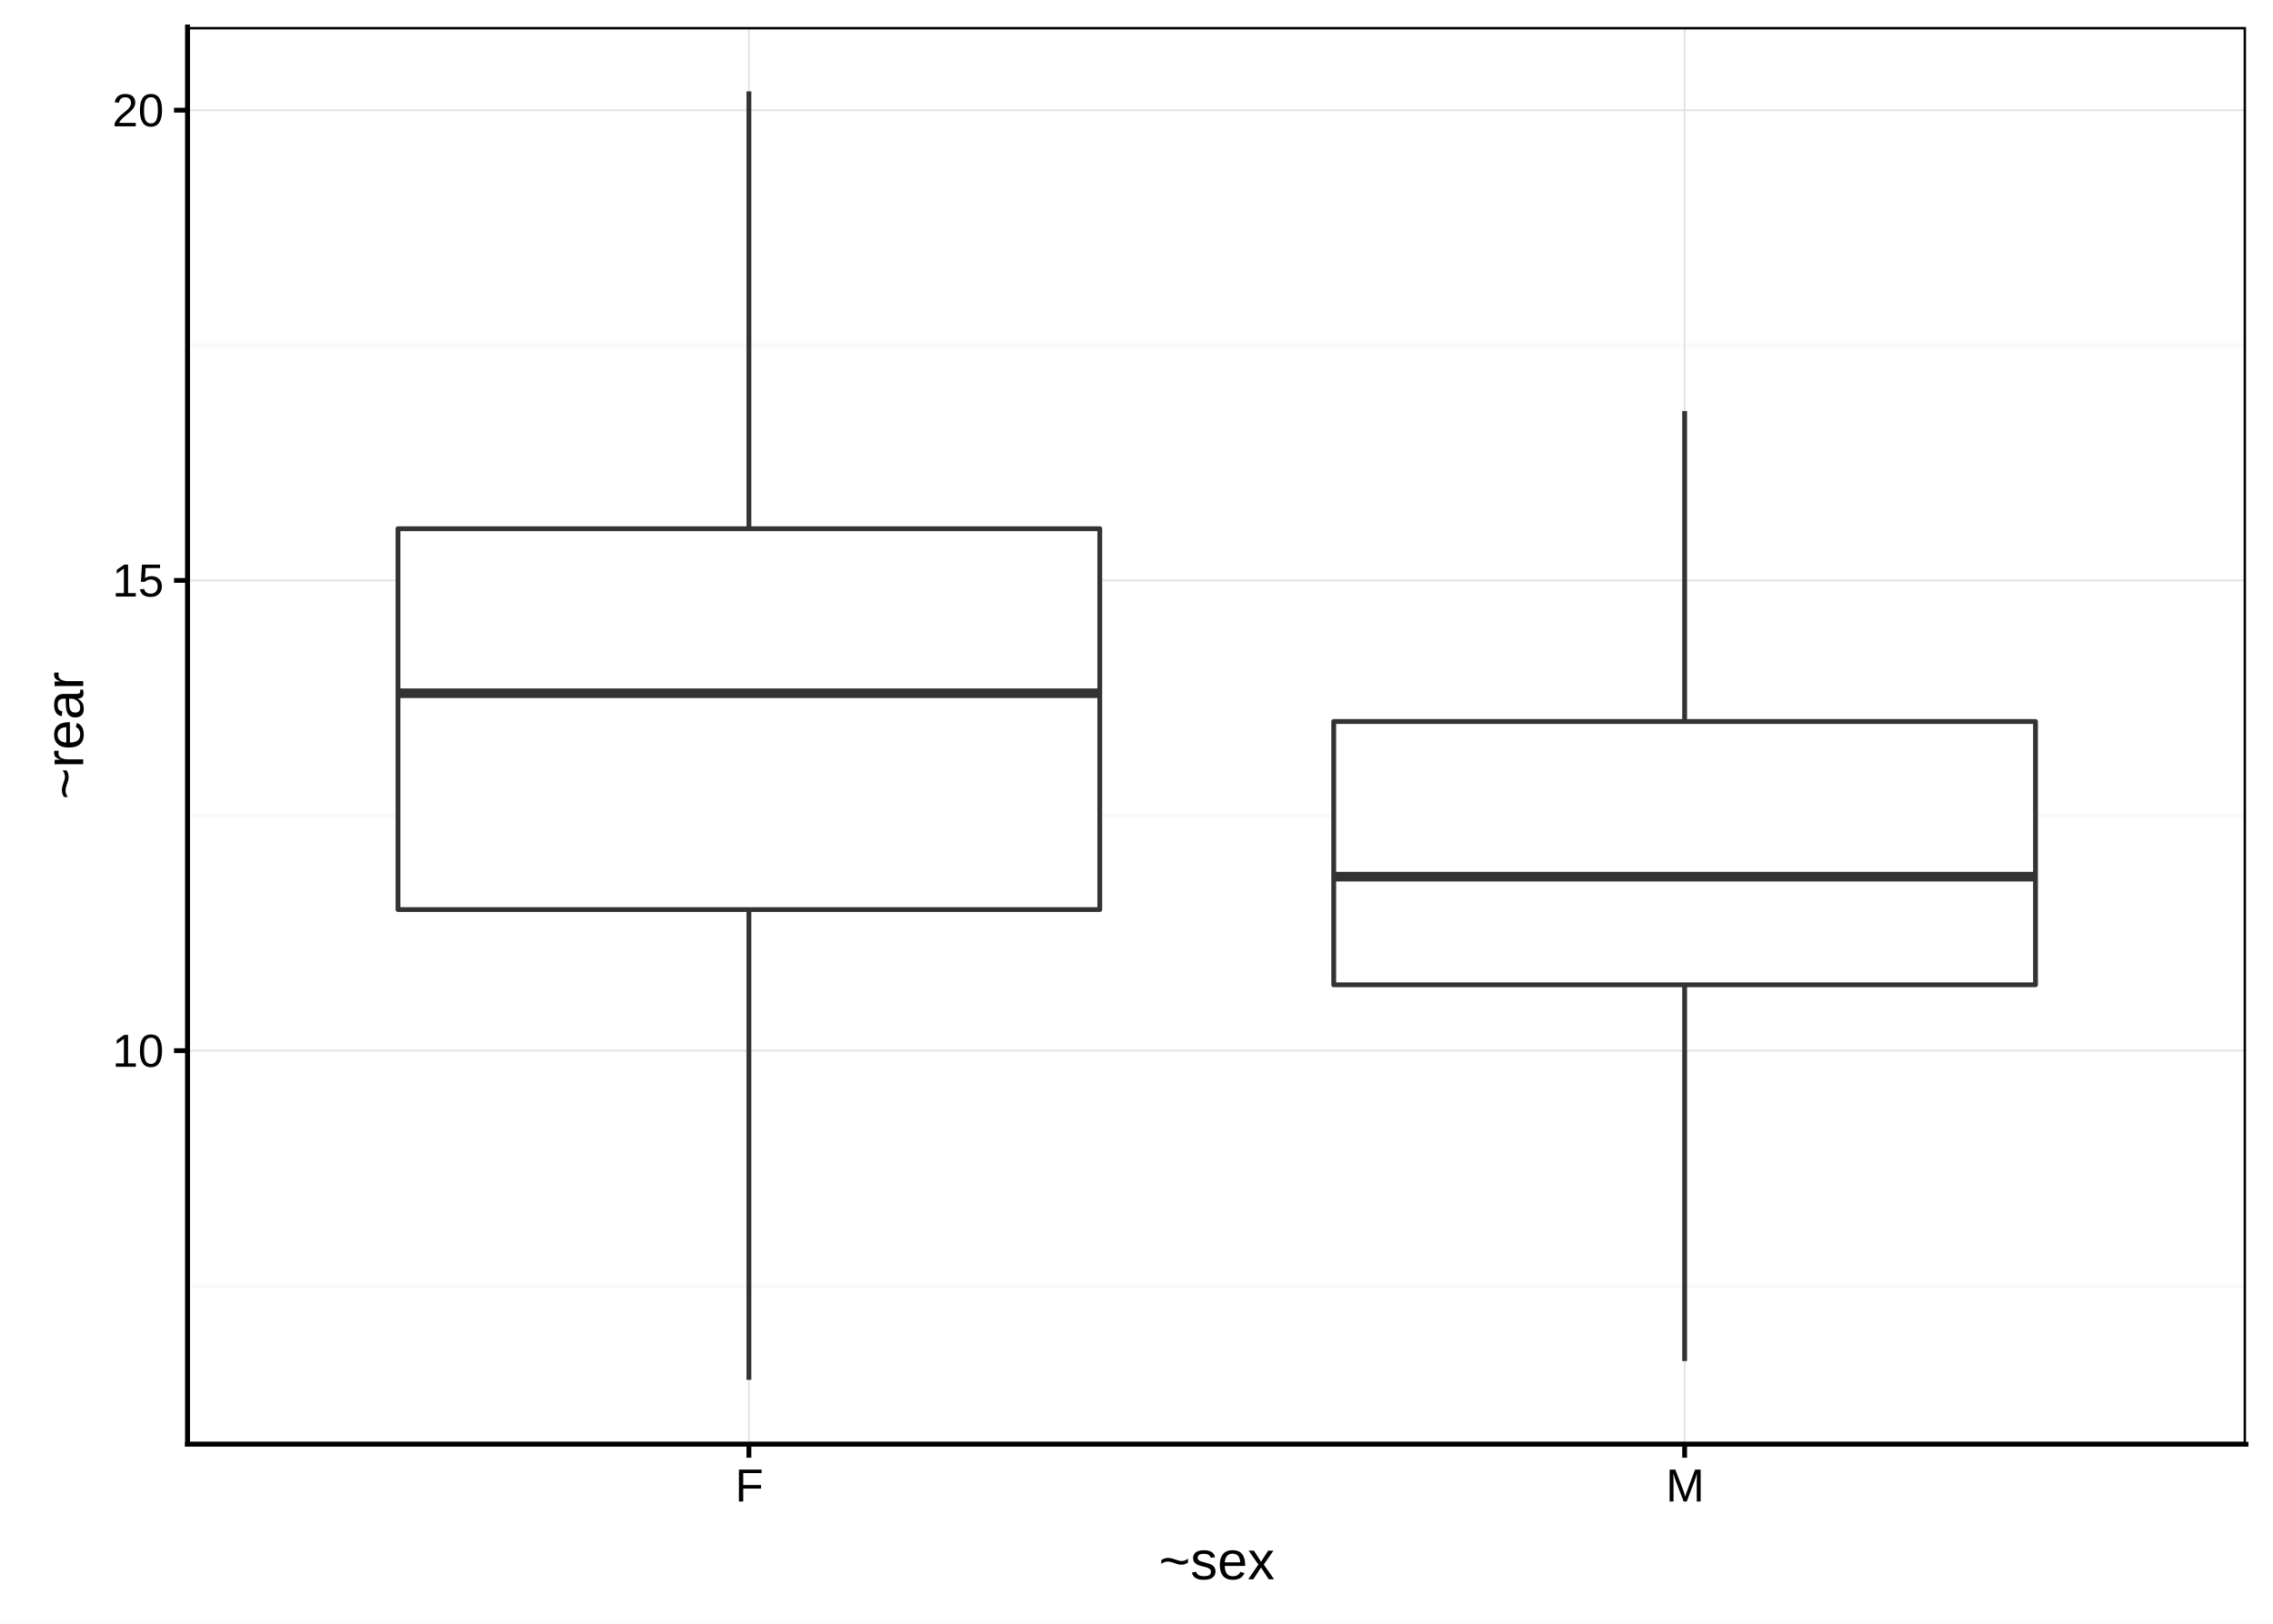
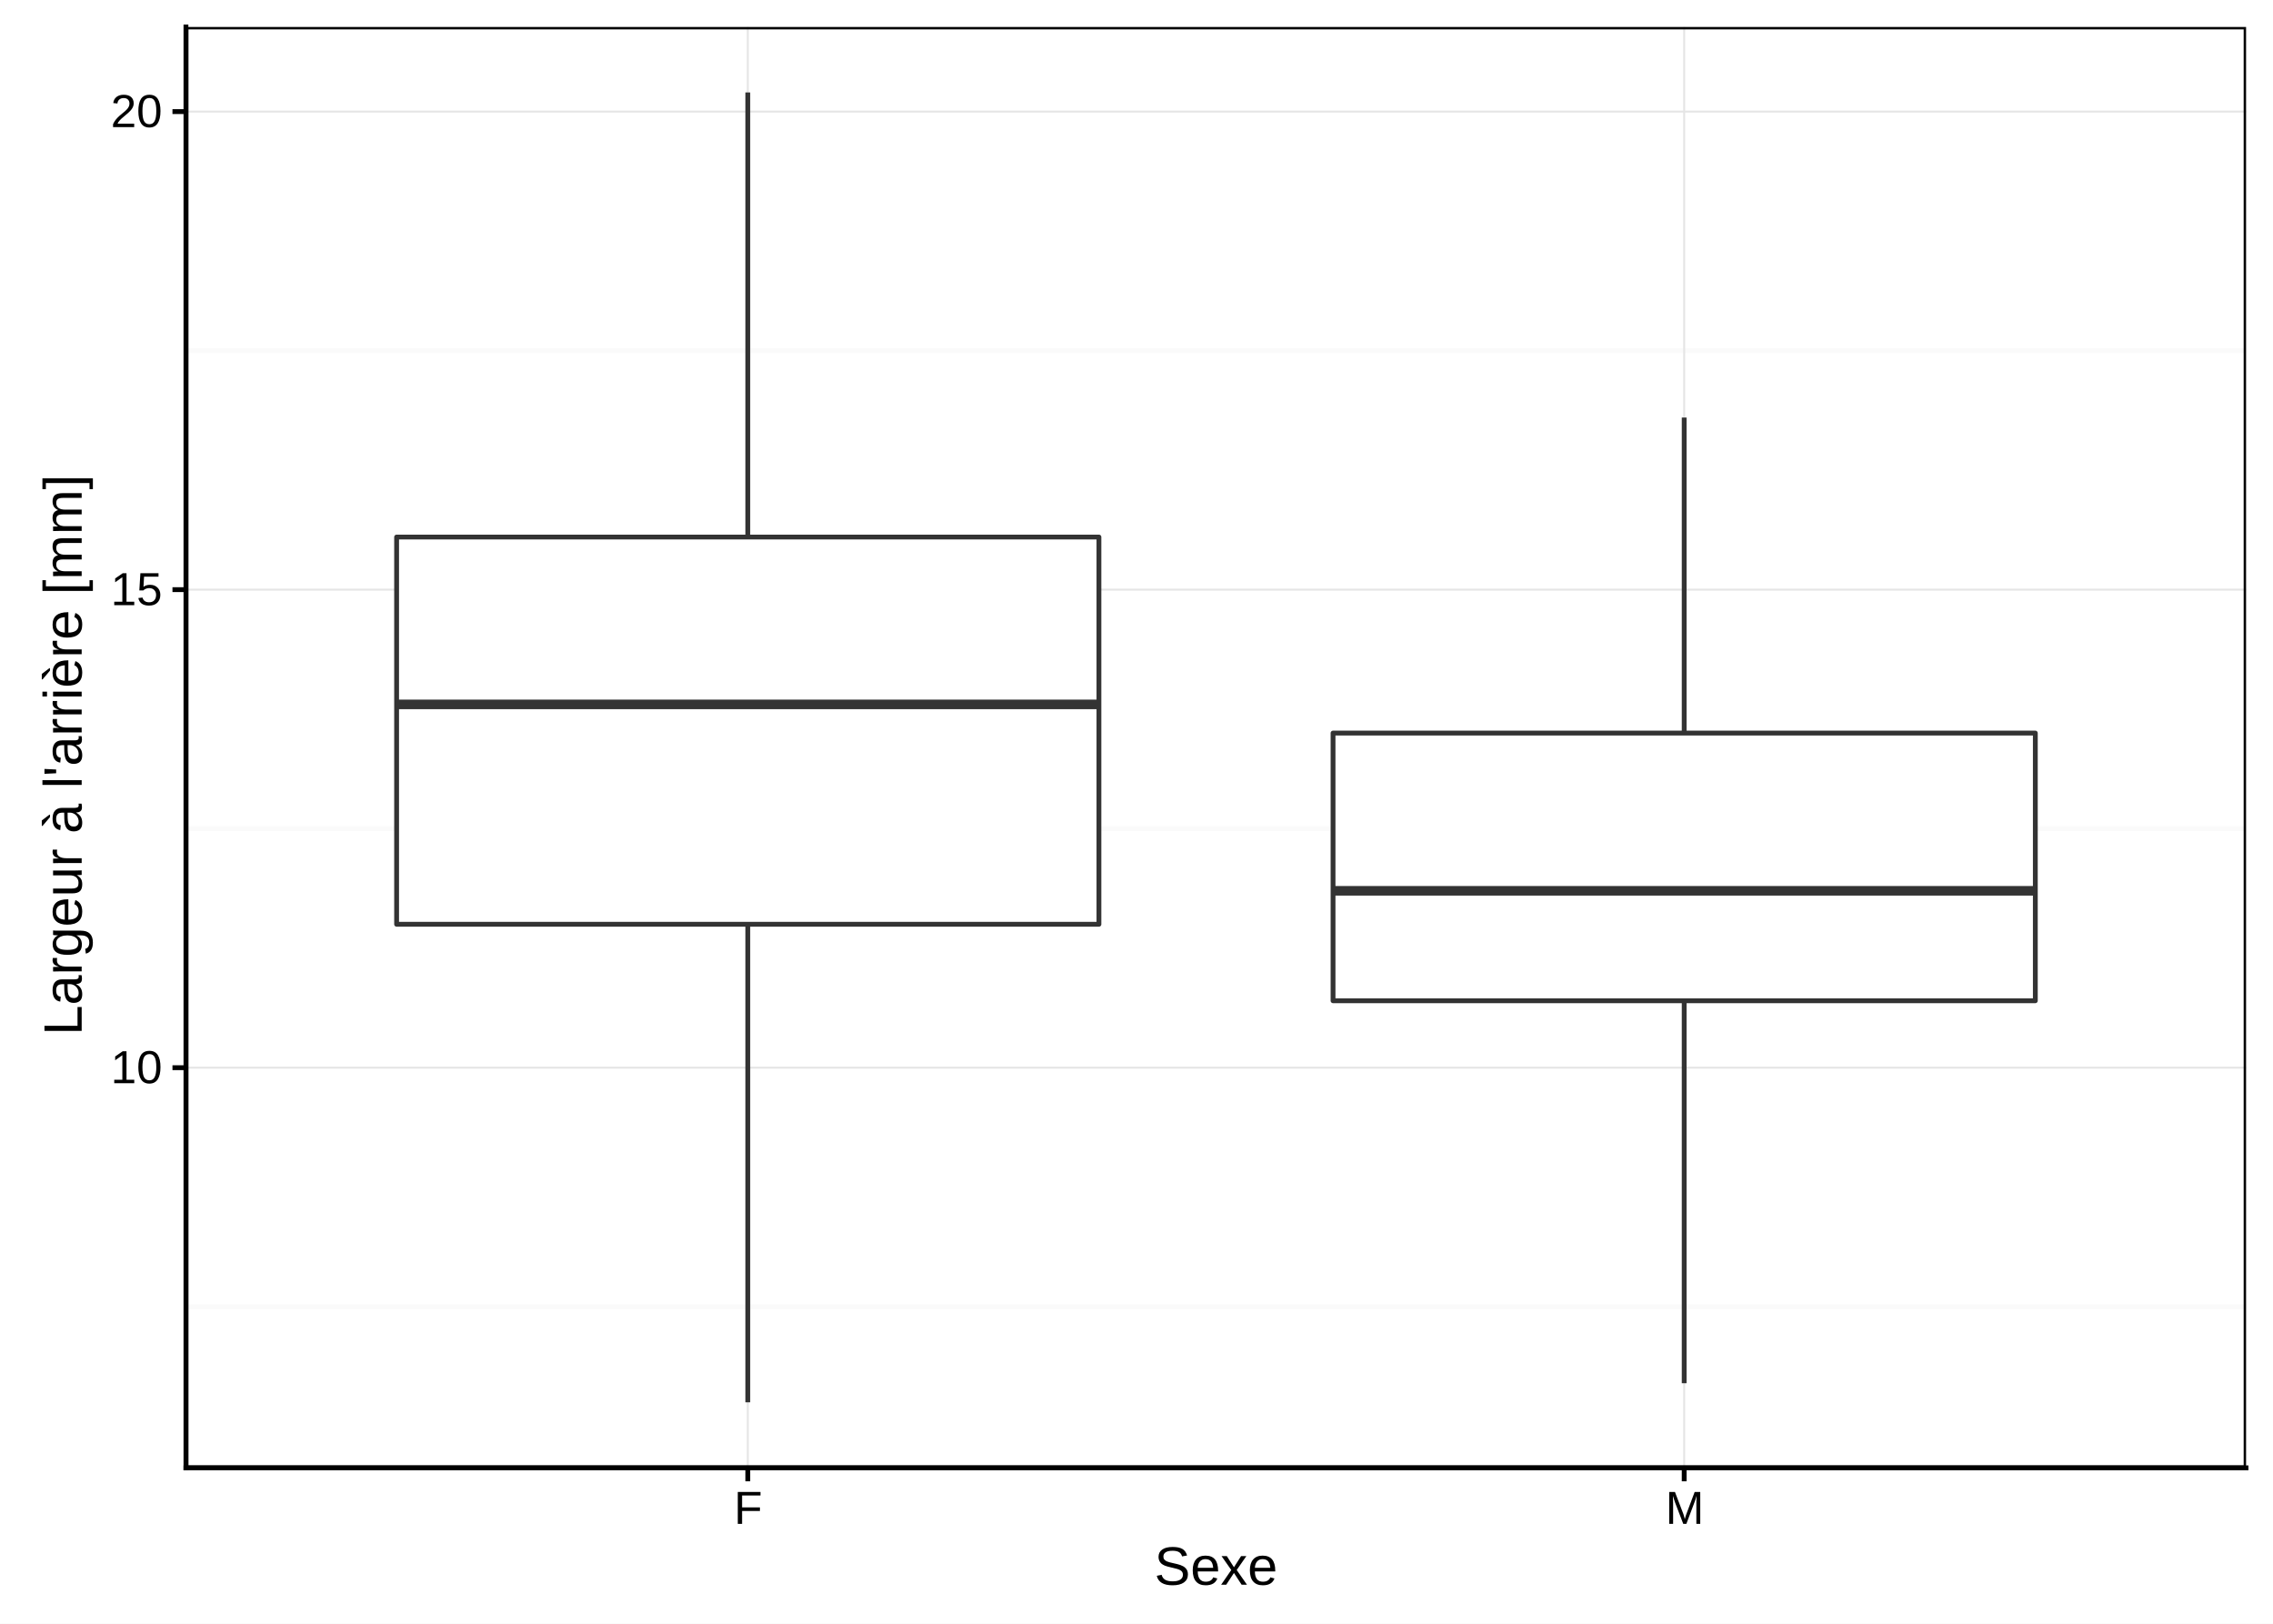
<svg xmlns="http://www.w3.org/2000/svg" viewBox="0 0 504.00 360.00">
  <defs>
    <style type="text/css">
    line, polyline, path, rect, circle {
      fill: none;
      stroke: #000000;
      stroke-linecap: round;
      stroke-linejoin: round;
      stroke-miterlimit: 10.00;
    }
  </style>
  </defs>
  <rect width="100%" height="100%" style="stroke: none; fill: #FFFFFF;" />
-   <rect x="0.00" y="0.00" width="504.00" height="360.00" style="stroke-width: 0.00; stroke: none;" />
+   <rect x="-0.00" y="0.00" width="504.00" height="360.00" style="stroke-width: 0.00; stroke: none;" />
  <defs>
-     <clipPath id="cpNDEuNTY4OHw0OTguMDIyfDMyMC4xOTh8NS45Nzc1OA==">
-       <rect x="41.57" y="5.98" width="456.45" height="314.22" />
+     <clipPath id="cpNDEuMjI1fDQ5OC4wMjJ8MzI1LjQzNXw1Ljk3NzU4">
+       <rect x="41.23" y="5.98" width="456.80" height="319.46" />
    </clipPath>
  </defs>
-   <rect x="41.57" y="5.98" width="456.45" height="314.22" style="stroke-width: 0.00; stroke: none; fill: #FFFFFF;" clip-path="url(#cpNDEuNTY4OHw0OTguMDIyfDMyMC4xOTh8NS45Nzc1OA==)" />
-   <polyline points="41.57,285.06 498.02,285.06 " style="stroke-width: 1.07; stroke: #FAFAFA; stroke-linecap: butt;" clip-path="url(#cpNDEuNTY4OHw0OTguMDIyfDMyMC4xOTh8NS45Nzc1OA==)" />
-   <polyline points="41.57,180.81 498.02,180.81 " style="stroke-width: 1.07; stroke: #FAFAFA; stroke-linecap: butt;" clip-path="url(#cpNDEuNTY4OHw0OTguMDIyfDMyMC4xOTh8NS45Nzc1OA==)" />
-   <polyline points="41.57,76.56 498.02,76.56 " style="stroke-width: 1.07; stroke: #FAFAFA; stroke-linecap: butt;" clip-path="url(#cpNDEuNTY4OHw0OTguMDIyfDMyMC4xOTh8NS45Nzc1OA==)" />
-   <polyline points="41.57,232.94 498.02,232.94 " style="stroke-width: 0.43; stroke: #E5E5E5; stroke-linecap: butt;" clip-path="url(#cpNDEuNTY4OHw0OTguMDIyfDMyMC4xOTh8NS45Nzc1OA==)" />
-   <polyline points="41.57,128.68 498.02,128.68 " style="stroke-width: 0.43; stroke: #E5E5E5; stroke-linecap: butt;" clip-path="url(#cpNDEuNTY4OHw0OTguMDIyfDMyMC4xOTh8NS45Nzc1OA==)" />
-   <polyline points="41.57,24.43 498.02,24.43 " style="stroke-width: 0.43; stroke: #E5E5E5; stroke-linecap: butt;" clip-path="url(#cpNDEuNTY4OHw0OTguMDIyfDMyMC4xOTh8NS45Nzc1OA==)" />
-   <polyline points="166.06,320.20 166.06,5.98 " style="stroke-width: 0.43; stroke: #E5E5E5; stroke-linecap: butt;" clip-path="url(#cpNDEuNTY4OHw0OTguMDIyfDMyMC4xOTh8NS45Nzc1OA==)" />
-   <polyline points="373.54,320.20 373.54,5.98 " style="stroke-width: 0.43; stroke: #E5E5E5; stroke-linecap: butt;" clip-path="url(#cpNDEuNTY4OHw0OTguMDIyfDMyMC4xOTh8NS45Nzc1OA==)" />
-   <line x1="166.06" y1="117.22" x2="166.06" y2="20.26" style="stroke-width: 1.07; stroke: #333333; stroke-linecap: butt;" clip-path="url(#cpNDEuNTY4OHw0OTguMDIyfDMyMC4xOTh8NS45Nzc1OA==)" />
-   <line x1="166.06" y1="201.66" x2="166.06" y2="305.92" style="stroke-width: 1.07; stroke: #333333; stroke-linecap: butt;" clip-path="url(#cpNDEuNTY4OHw0OTguMDIyfDMyMC4xOTh8NS45Nzc1OA==)" />
-   <polyline points="88.25,117.22 88.25,201.66 243.86,201.66 243.86,117.22 88.25,117.22 " style="stroke-width: 1.07; stroke: #333333; fill: #FFFFFF;" clip-path="url(#cpNDEuNTY4OHw0OTguMDIyfDMyMC4xOTh8NS45Nzc1OA==)" />
-   <line x1="88.25" y1="153.70" x2="243.86" y2="153.70" style="stroke-width: 2.13; stroke: #333333; stroke-linecap: butt;" clip-path="url(#cpNDEuNTY4OHw0OTguMDIyfDMyMC4xOTh8NS45Nzc1OA==)" />
-   <line x1="373.54" y1="159.96" x2="373.54" y2="91.15" style="stroke-width: 1.07; stroke: #333333; stroke-linecap: butt;" clip-path="url(#cpNDEuNTY4OHw0OTguMDIyfDMyMC4xOTh8NS45Nzc1OA==)" />
-   <line x1="373.54" y1="218.34" x2="373.54" y2="301.75" style="stroke-width: 1.07; stroke: #333333; stroke-linecap: butt;" clip-path="url(#cpNDEuNTY4OHw0OTguMDIyfDMyMC4xOTh8NS45Nzc1OA==)" />
-   <polyline points="295.73,159.96 295.73,218.34 451.34,218.34 451.34,159.96 295.73,159.96 " style="stroke-width: 1.07; stroke: #333333; fill: #FFFFFF;" clip-path="url(#cpNDEuNTY4OHw0OTguMDIyfDMyMC4xOTh8NS45Nzc1OA==)" />
-   <line x1="295.73" y1="194.36" x2="451.34" y2="194.36" style="stroke-width: 2.13; stroke: #333333; stroke-linecap: butt;" clip-path="url(#cpNDEuNTY4OHw0OTguMDIyfDMyMC4xOTh8NS45Nzc1OA==)" />
-   <rect x="41.57" y="5.98" width="456.45" height="314.22" style="stroke-width: 1.07;" clip-path="url(#cpNDEuNTY4OHw0OTguMDIyfDMyMC4xOTh8NS45Nzc1OA==)" />
+   <rect x="41.23" y="5.98" width="456.80" height="319.46" style="stroke-width: 0.00; stroke: none; fill: #FFFFFF;" clip-path="url(#cpNDEuMjI1fDQ5OC4wMjJ8MzI1LjQzNXw1Ljk3NzU4)" />
+   <polyline points="41.23,289.72 498.02,289.72 " style="stroke-width: 1.07; stroke: #FAFAFA; stroke-linecap: butt;" clip-path="url(#cpNDEuMjI1fDQ5OC4wMjJ8MzI1LjQzNXw1Ljk3NzU4)" />
+   <polyline points="41.23,183.72 498.02,183.72 " style="stroke-width: 1.07; stroke: #FAFAFA; stroke-linecap: butt;" clip-path="url(#cpNDEuMjI1fDQ5OC4wMjJ8MzI1LjQzNXw1Ljk3NzU4)" />
+   <polyline points="41.23,77.73 498.02,77.73 " style="stroke-width: 1.07; stroke: #FAFAFA; stroke-linecap: butt;" clip-path="url(#cpNDEuMjI1fDQ5OC4wMjJ8MzI1LjQzNXw1Ljk3NzU4)" />
+   <polyline points="41.23,236.72 498.02,236.72 " style="stroke-width: 0.43; stroke: #E5E5E5; stroke-linecap: butt;" clip-path="url(#cpNDEuMjI1fDQ5OC4wMjJ8MzI1LjQzNXw1Ljk3NzU4)" />
+   <polyline points="41.23,130.73 498.02,130.73 " style="stroke-width: 0.43; stroke: #E5E5E5; stroke-linecap: butt;" clip-path="url(#cpNDEuMjI1fDQ5OC4wMjJ8MzI1LjQzNXw1Ljk3NzU4)" />
+   <polyline points="41.23,24.74 498.02,24.74 " style="stroke-width: 0.43; stroke: #E5E5E5; stroke-linecap: butt;" clip-path="url(#cpNDEuMjI1fDQ5OC4wMjJ8MzI1LjQzNXw1Ljk3NzU4)" />
+   <polyline points="165.81,325.44 165.81,5.98 " style="stroke-width: 0.43; stroke: #E5E5E5; stroke-linecap: butt;" clip-path="url(#cpNDEuMjI1fDQ5OC4wMjJ8MzI1LjQzNXw1Ljk3NzU4)" />
+   <polyline points="373.44,325.44 373.44,5.98 " style="stroke-width: 0.43; stroke: #E5E5E5; stroke-linecap: butt;" clip-path="url(#cpNDEuMjI1fDQ5OC4wMjJ8MzI1LjQzNXw1Ljk3NzU4)" />
+   <line x1="165.81" y1="119.07" x2="165.81" y2="20.50" style="stroke-width: 1.07; stroke: #333333; stroke-linecap: butt;" clip-path="url(#cpNDEuMjI1fDQ5OC4wMjJ8MzI1LjQzNXw1Ljk3NzU4)" />
+   <line x1="165.81" y1="204.92" x2="165.81" y2="310.91" style="stroke-width: 1.07; stroke: #333333; stroke-linecap: butt;" clip-path="url(#cpNDEuMjI1fDQ5OC4wMjJ8MzI1LjQzNXw1Ljk3NzU4)" />
+   <polyline points="87.94,119.07 87.94,204.92 243.67,204.92 243.67,119.07 87.94,119.07 " style="stroke-width: 1.07; stroke: #333333; fill: #FFFFFF;" clip-path="url(#cpNDEuMjI1fDQ5OC4wMjJ8MzI1LjQzNXw1Ljk3NzU4)" />
+   <line x1="87.94" y1="156.17" x2="243.67" y2="156.17" style="stroke-width: 2.13; stroke: #333333; stroke-linecap: butt;" clip-path="url(#cpNDEuMjI1fDQ5OC4wMjJ8MzI1LjQzNXw1Ljk3NzU4)" />
+   <line x1="373.44" y1="162.53" x2="373.44" y2="92.57" style="stroke-width: 1.07; stroke: #333333; stroke-linecap: butt;" clip-path="url(#cpNDEuMjI1fDQ5OC4wMjJ8MzI1LjQzNXw1Ljk3NzU4)" />
+   <line x1="373.44" y1="221.88" x2="373.44" y2="306.67" style="stroke-width: 1.07; stroke: #333333; stroke-linecap: butt;" clip-path="url(#cpNDEuMjI1fDQ5OC4wMjJ8MzI1LjQzNXw1Ljk3NzU4)" />
+   <polyline points="295.58,162.53 295.58,221.88 451.30,221.88 451.30,162.53 295.58,162.53 " style="stroke-width: 1.07; stroke: #333333; fill: #FFFFFF;" clip-path="url(#cpNDEuMjI1fDQ5OC4wMjJ8MzI1LjQzNXw1Ljk3NzU4)" />
+   <line x1="295.58" y1="197.50" x2="451.30" y2="197.50" style="stroke-width: 2.13; stroke: #333333; stroke-linecap: butt;" clip-path="url(#cpNDEuMjI1fDQ5OC4wMjJ8MzI1LjQzNXw1Ljk3NzU4)" />
+   <rect x="41.23" y="5.98" width="456.80" height="319.46" style="stroke-width: 1.07;" clip-path="url(#cpNDEuMjI1fDQ5OC4wMjJ8MzI1LjQzNXw1Ljk3NzU4)" />
  <defs>
    <clipPath id="cpMHw1MDR8MzYwfDA=">
      <rect x="0.00" y="0.00" width="504.00" height="360.00" />
    </clipPath>
  </defs>
-   <polyline points="41.57,320.20 41.57,5.98 " style="stroke-width: 1.07; stroke-linecap: square;" clip-path="url(#cpMHw1MDR8MzYwfDA=)" />
+   <polyline points="41.23,325.44 41.23,5.98 " style="stroke-width: 1.07; stroke-linecap: square;" clip-path="url(#cpMHw1MDR8MzYwfDA=)" />
  <g clip-path="url(#cpMHw1MDR8MzYwfDA=)">
-     <text x="24.90" y="236.52" style="font-size: 10.28px; font-family: Arial;" textLength="11.12px" lengthAdjust="spacingAndGlyphs">10</text>
+     <text x="24.55" y="240.16" style="font-size: 10.28px; font-family: Liberation Sans;" textLength="11.12px" lengthAdjust="spacingAndGlyphs">10</text>
  </g>
  <g clip-path="url(#cpMHw1MDR8MzYwfDA=)">
-     <text x="24.90" y="132.26" style="font-size: 10.28px; font-family: Arial;" textLength="11.12px" lengthAdjust="spacingAndGlyphs">15</text>
+     <text x="24.55" y="134.17" style="font-size: 10.28px; font-family: Liberation Sans;" textLength="11.12px" lengthAdjust="spacingAndGlyphs">15</text>
  </g>
  <g clip-path="url(#cpMHw1MDR8MzYwfDA=)">
-     <text x="24.90" y="28.01" style="font-size: 10.28px; font-family: Arial;" textLength="11.12px" lengthAdjust="spacingAndGlyphs">20</text>
+     <text x="24.55" y="28.18" style="font-size: 10.28px; font-family: Liberation Sans;" textLength="11.12px" lengthAdjust="spacingAndGlyphs">20</text>
  </g>
-   <polyline points="38.58,232.94 41.57,232.94 " style="stroke-width: 1.07; stroke-linecap: butt;" clip-path="url(#cpMHw1MDR8MzYwfDA=)" />
-   <polyline points="38.58,128.68 41.57,128.68 " style="stroke-width: 1.07; stroke-linecap: butt;" clip-path="url(#cpMHw1MDR8MzYwfDA=)" />
-   <polyline points="38.58,24.43 41.57,24.43 " style="stroke-width: 1.07; stroke-linecap: butt;" clip-path="url(#cpMHw1MDR8MzYwfDA=)" />
-   <polyline points="41.57,320.20 498.02,320.20 " style="stroke-width: 1.07; stroke-linecap: square;" clip-path="url(#cpMHw1MDR8MzYwfDA=)" />
-   <polyline points="166.06,323.19 166.06,320.20 " style="stroke-width: 1.07; stroke-linecap: butt;" clip-path="url(#cpMHw1MDR8MzYwfDA=)" />
-   <polyline points="373.54,323.19 373.54,320.20 " style="stroke-width: 1.07; stroke-linecap: butt;" clip-path="url(#cpMHw1MDR8MzYwfDA=)" />
+   <polyline points="38.24,236.72 41.23,236.72 " style="stroke-width: 1.07; stroke-linecap: butt;" clip-path="url(#cpMHw1MDR8MzYwfDA=)" />
+   <polyline points="38.24,130.73 41.23,130.73 " style="stroke-width: 1.07; stroke-linecap: butt;" clip-path="url(#cpMHw1MDR8MzYwfDA=)" />
+   <polyline points="38.24,24.74 41.23,24.74 " style="stroke-width: 1.07; stroke-linecap: butt;" clip-path="url(#cpMHw1MDR8MzYwfDA=)" />
+   <polyline points="41.23,325.44 498.02,325.44 " style="stroke-width: 1.07; stroke-linecap: square;" clip-path="url(#cpMHw1MDR8MzYwfDA=)" />
+   <polyline points="165.81,328.42 165.81,325.44 " style="stroke-width: 1.07; stroke-linecap: butt;" clip-path="url(#cpMHw1MDR8MzYwfDA=)" />
+   <polyline points="373.44,328.42 373.44,325.44 " style="stroke-width: 1.07; stroke-linecap: butt;" clip-path="url(#cpMHw1MDR8MzYwfDA=)" />
  <g clip-path="url(#cpMHw1MDR8MzYwfDA=)">
-     <text x="163.00" y="332.90" style="font-size: 10.28px; font-family: Arial;" textLength="6.11px" lengthAdjust="spacingAndGlyphs">F</text>
+     <text x="162.75" y="337.86" style="font-size: 10.28px; font-family: Liberation Sans;" textLength="6.11px" lengthAdjust="spacingAndGlyphs">F</text>
  </g>
  <g clip-path="url(#cpMHw1MDR8MzYwfDA=)">
-     <text x="369.37" y="332.90" style="font-size: 10.28px; font-family: Arial;" textLength="8.33px" lengthAdjust="spacingAndGlyphs">M</text>
+     <text x="369.28" y="337.86" style="font-size: 10.28px; font-family: Liberation Sans;" textLength="8.33px" lengthAdjust="spacingAndGlyphs">M</text>
  </g>
  <g clip-path="url(#cpMHw1MDR8MzYwfDA=)">
-     <text x="256.95" y="350.14" style="font-size: 12.00px; font-family: Arial;" textLength="25.68px" lengthAdjust="spacingAndGlyphs">~sex</text>
+     <text x="255.95" y="351.35" style="font-size: 12.00px; font-family: Liberation Sans;" textLength="27.35px" lengthAdjust="spacingAndGlyphs">Sexe</text>
  </g>
  <g clip-path="url(#cpMHw1MDR8MzYwfDA=)">
-     <text transform="translate(18.45,177.26) rotate(-90)" style="font-size: 12.00px; font-family: Arial;" textLength="28.35px" lengthAdjust="spacingAndGlyphs">~rear</text>
+     <text transform="translate(18.11,229.54) rotate(-90)" style="font-size: 12.00px; font-family: Liberation Sans;" textLength="127.66px" lengthAdjust="spacingAndGlyphs">Largeur à l'arrière  [mm]</text>
  </g>
</svg>
